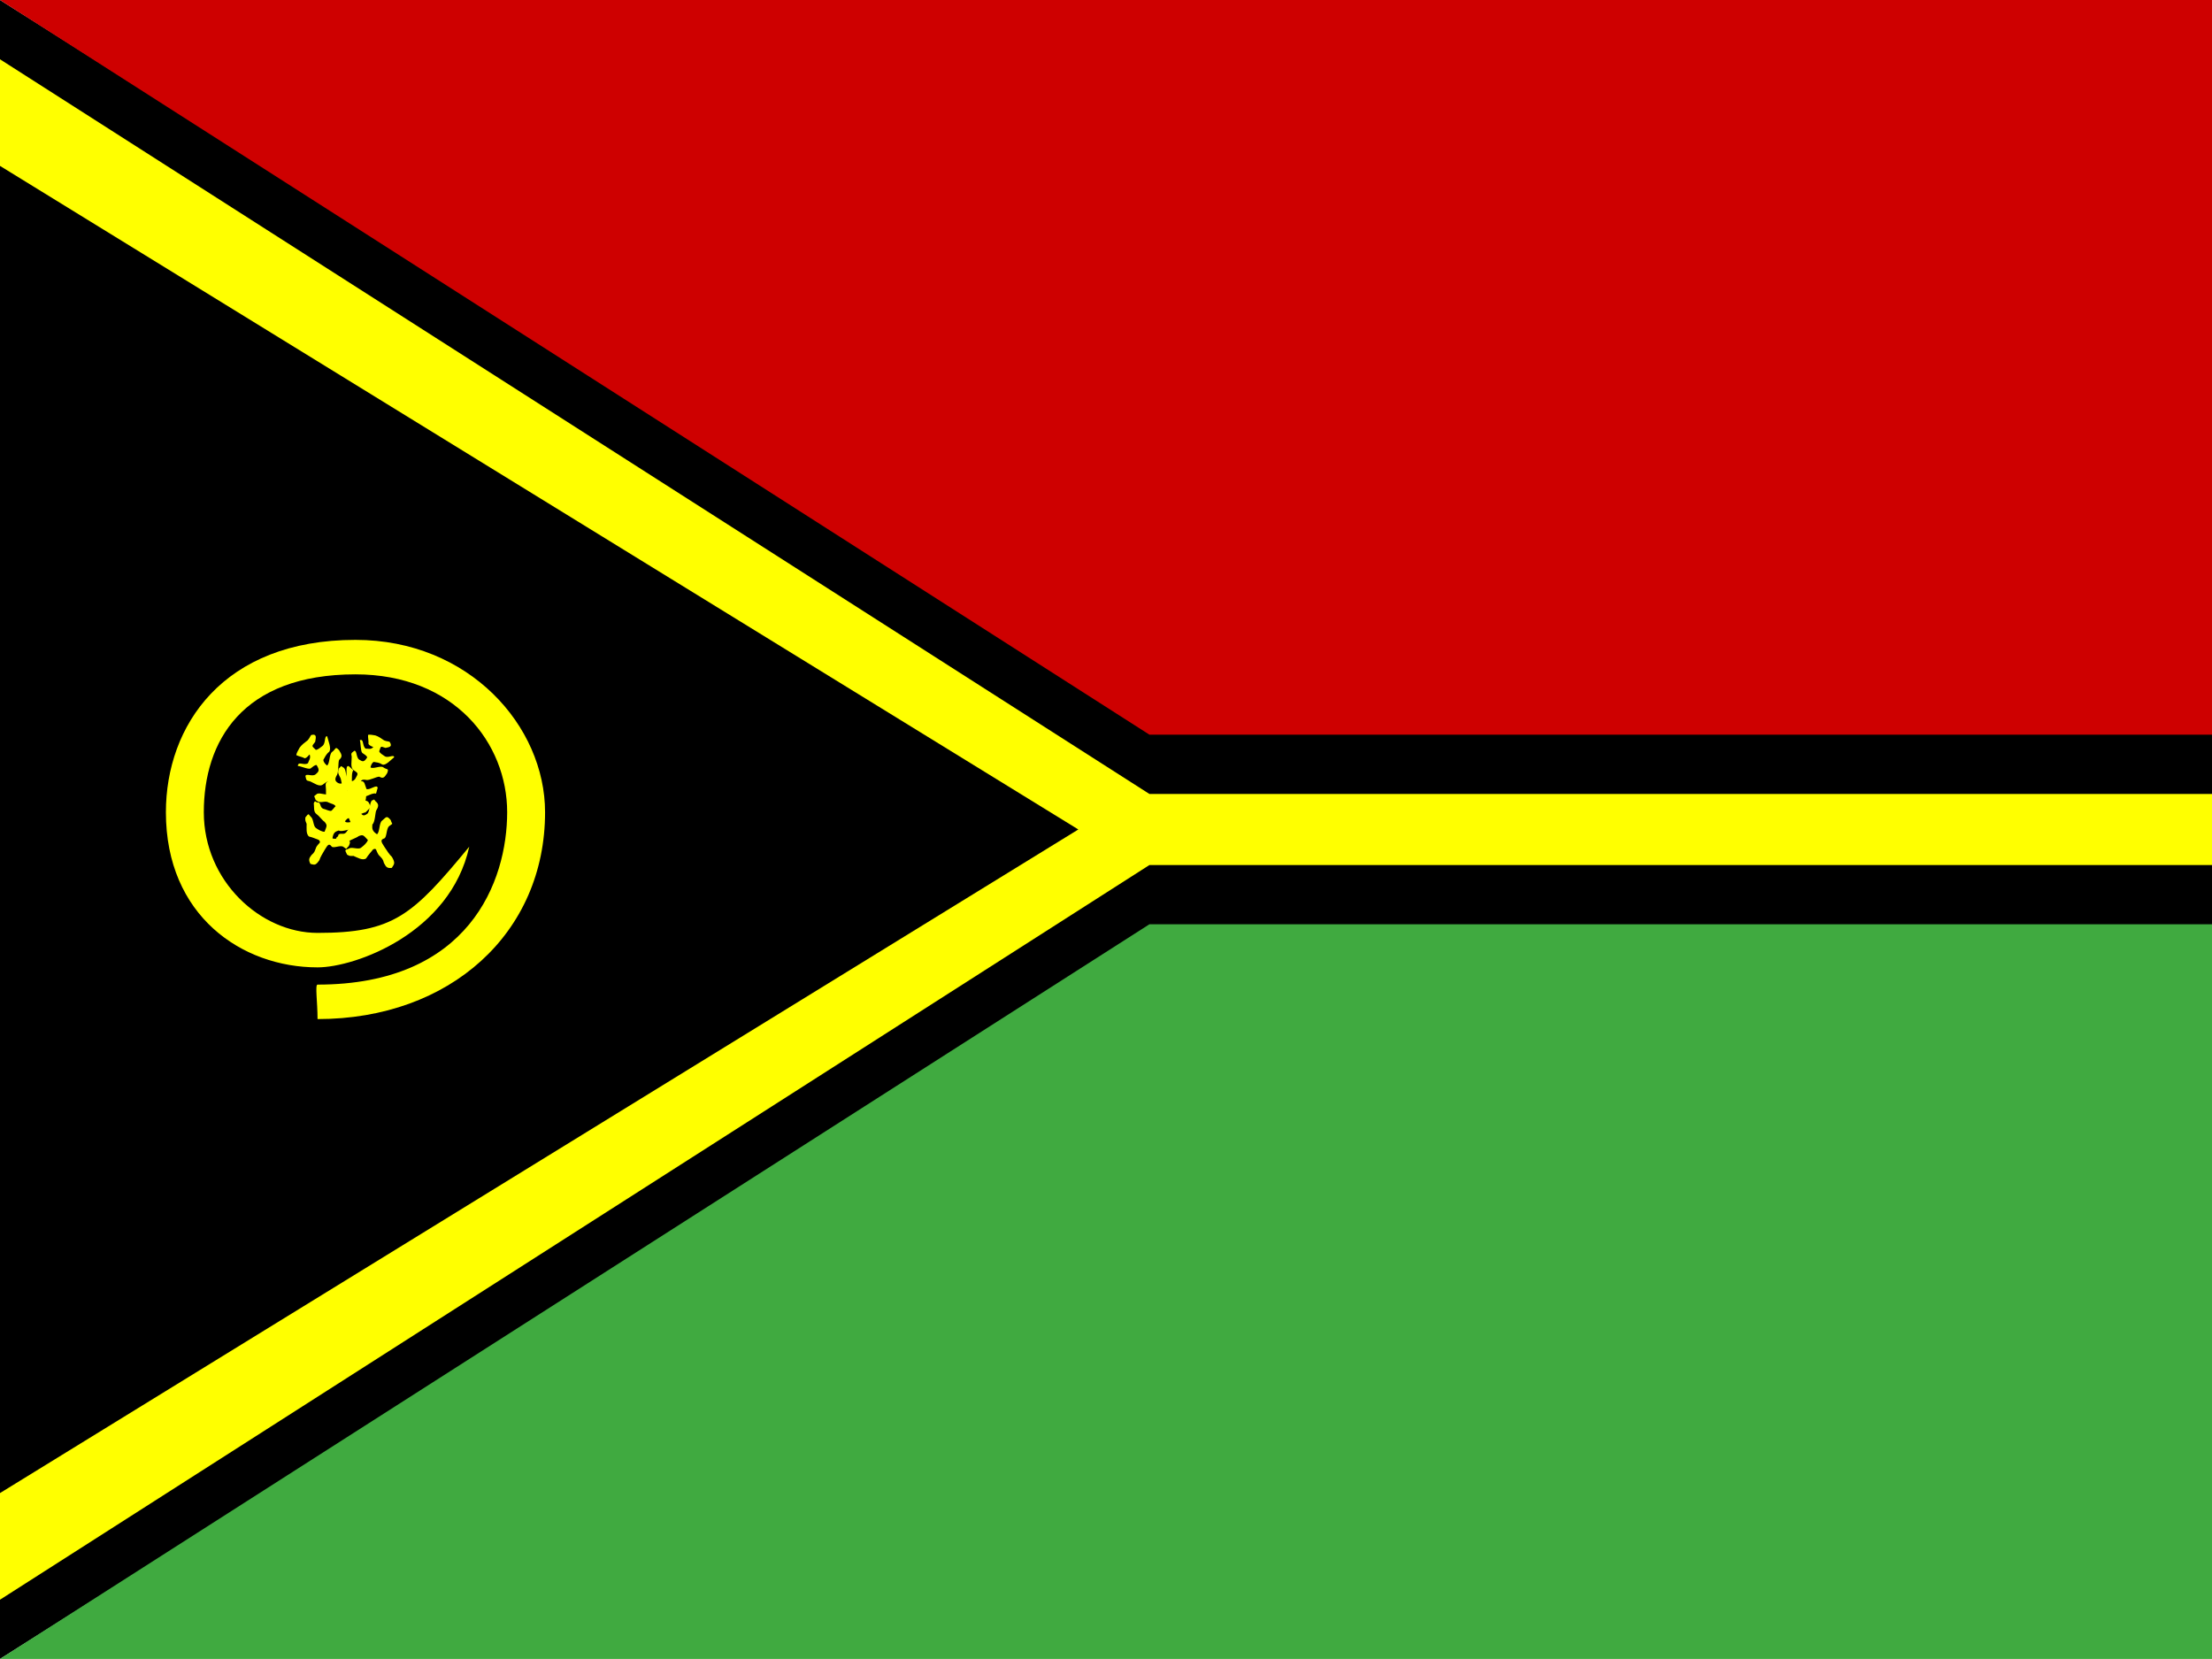
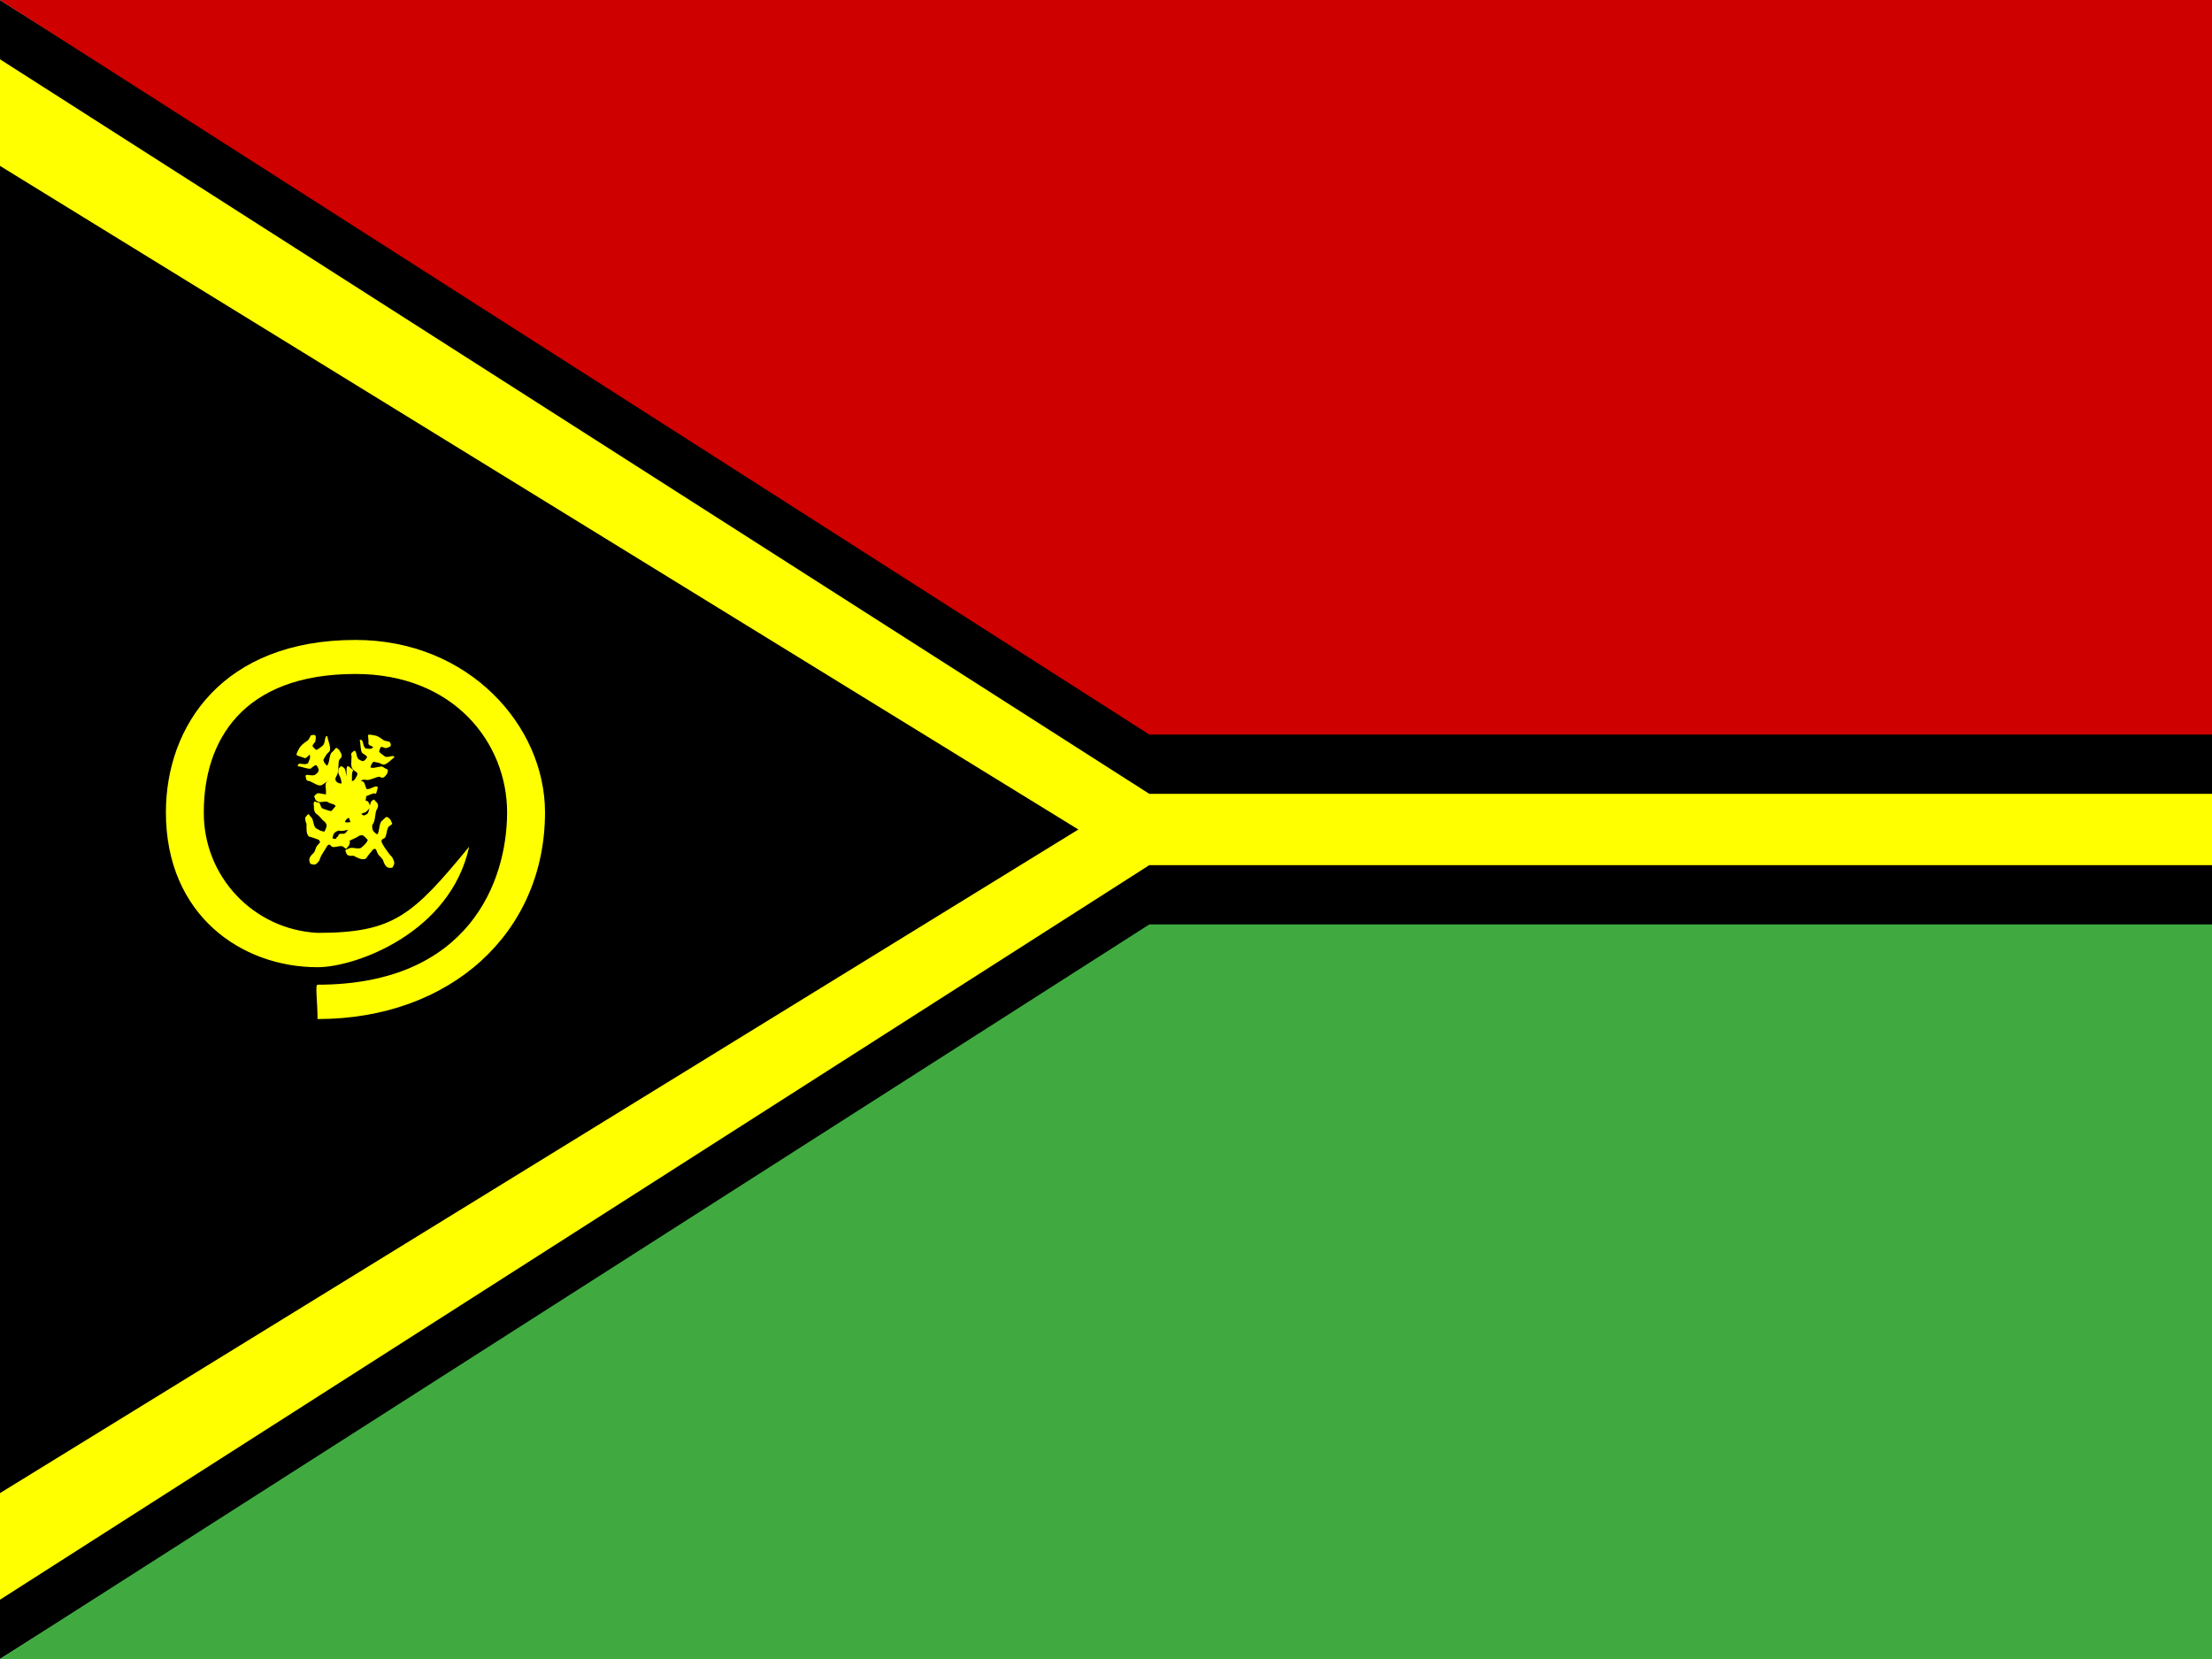
<svg xmlns="http://www.w3.org/2000/svg" id="flag-icon-css-vu" width="640" height="480">
  <defs>
    <clipPath id="a">
-       <path fill-opacity=".67" d="M0 0h682.67v512H0z" />
+       <path fill-opacity=".7" d="M0 0h682.7v512H0z" />
    </clipPath>
  </defs>
  <g clip-path="url(#a)" transform="scale(.9375)">
    <g fill-rule="evenodd">
-       <path d="M0 0l347.42 219.42h420.56v73.15H347.42L0 511.98V0z" />
-       <path fill="#ff0" d="M0 493.7l354.73-226.73h413.25v-21.94H354.73L0 18.3V51.2l332.79 204.79L0 460.79v32.91z" />
-       <path fill="#40aa40" d="M0 511.98l354.73-226.73h413.25v226.73H0z" />
-       <path fill="#ce0000" d="M0 0l354.73 226.73h413.25V0H0z" />
-       <path fill="#ff0" d="M95.8 266.62c1.23.27 1.56.62 2.77-1.16.26-.9 1.03-2.15 1.69-3.26.89-1.46 1.27-2.04 2.1-.94.55.64 2.7-.53 3.59.08 1.38.92.55.79 1.68-.2.87-1.85.1-1.63-1.12-2.47-.86-.6-3.05.62-3.91.03.3-1.84.89-2.04 1.95-2.4.8.55 3.15-.42 3.87-.4 1.02.2 1.93.32 2.25-1.18.5-1.06.29-.33-.12-1.1-.85-.6-3.05.62-3.9.03-1.12-.84-.94-1.15-.29-2.57.88-.48 1.53-.25 2.6.42 1.11.77 2.86-.71 3.83-.77.88-1 1.9-1.32 1.26-2.54-.37-.92-.64-1.02-1.84-1.26-1.23-.84-2.83.7-3.3-.56.98-1.4 1.34-1.1 2.52-.31.76.26 3.06-1.1 3.8-1.14 1.08-.32.56.91 1.33-1.8-.27-1.19-2.25.72-3.36.4-1.07.15-1.92-.23-2.02-1.38.01-1.55.78-1.66 1.88-1.43.97.18 3.16-1.03 3.98-1.01 1.15.62 1.52.39 2.43-1.05.68-1.69-.07-.99-1.22-1.86-.86-.59-3.05.63-3.91.04.15-.63.42-1.39 1-1.69.85.17 1.58.13 2.65.8 1.04.45 2.77-1.57 3.67-2.25-.17-.97-1.89.4-2.93-.31-.66-.45-1.49-.93-1.7-1.5.6-1.7.3-1.6 1.93-1.06.86-.23 2.33-.21 1.34-1.8-.16-.26-1.02-.17-1.76-.53-.9-.62-1.77-1.24-2.72-1.53-.69-.1-1.69-.33-2.23-.17-.06 1 .2 1.64.13 2.81.45.73 1.3.75 1.48 1.01-.9.8-1.4.39-2.34.44-1.13-.77-.48-3.18-1.81-2.6.3.7.2 3.37.76 3.92.6.42 1.38.82 1.51 1.38-.96 1.48-1.32 1.4-2.47.68-.97-.66-.66-2.83-1.5-2.72-1 .77-1.02.73-.81 1.81.05 1.42-.52 3.4.62 4.17 1.37.97 1.54.86.46 2.7-.74.9-1.15.74-2 .33-.92-.63-.72-2.94-1.43-3.7-1.34-.8-.56-.77-1.68.2-.34 1.26-.09 1.6.47 2.7.45.7.42 3.06 1.2 3.21 1.25.72 1.3.57-.13 1.95-1.12.05-1.6.35-2.45-.66-1.04-.78-.4-3.2-1.71-3.22-1.23.1-1.5.14-1.34 1.8.21 1.48-.33 3.8.85 4.67 1.1.5 1.78.48 2.17 1.15-.35.3-1 1.24-1.38 1.44-.77.05-1.57-.48-2.45-.67-1.05-.48-.58-1.41-1.41-1.98-.97.3-.98-1.04-1.5.33.2 1.13-.18 2.6.88 3.32.85.59 1.6 1.79 2.47 2.38.98 1.16.6 1.36-.01 3.05-.82.03-1.78-.54-2.68-1.16-.86-.59-.7-2.86-1.57-3.45-.74-.73-.52-1.36-1.68.2-.1 1.11.1 1.2.39 1.97.03 1.13-.27 3.21.77 3.93 1.05.21 2.18.76 3 1.04.8.93.1.75-.78 2.18-.56 1.44-.56 1.7-1.44 2.42-.76 1.01-1.06 1.46-.37 2.8z" />
-       <path fill="#ff0" d="M120.92 267.85c.73-1.2 1.19-1.4.03-3.4-.72-.64-1.57-1.95-2.32-3.1-.99-1.52-1.37-2.17-.02-2.61.8-.32.58-3.07 1.5-3.78 1.39-1.1.94-.27.48-1.86-1.35-1.66-1.46-.76-2.72.2-.88.68-.64 3.5-1.52 4.17-1.57-1.06-1.52-1.76-1.43-3.03.83-.64.87-3.51 1.17-4.27.6-1 1.07-1.93-.18-2.87-.78-.96-.19-.43-1.06-.31-.88.67-.64 3.49-1.52 4.17-1.22.84-1.44.52-2.48-.74-.09-1.11.38-1.7 1.43-2.59 1.14-.87.47-3.32.81-4.37-.56-1.33-.46-2.56-1.83-2.35-1 .02-1.2.27-1.9 1.45-1.25.97-.47 3.28-1.82 3.27-.9-1.59-.47-1.86.72-2.8.54-.7.2-3.68.46-4.48.14-1.28 1.06-.23-1.13-2.13-1.18-.2-.23 2.67-.95 3.73-.3 1.2-.98 1.95-2.08 1.6-1.42-.65-1.2-1.5-.56-2.58.55-.96.31-3.77.65-4.63 1.03-.98.96-1.46.01-3-1.29-1.4-.94-.32-2.2.55-.88.68-.63 3.5-1.52 4.17-.51-.41-1.1-1-1.15-1.75.5-.83.75-1.62 1.78-2.48.84-.93-.33-3.57-.6-4.8-.95-.2-.38 2.17-1.45 2.99-.68.52-1.44 1.2-2.05 1.2-1.32-1.3-1.35-.97-.2-2.47.13-1 .72-2.56-1.13-2.14-.3.06-.56 1.01-1.19 1.66-.92.7-1.84 1.38-2.48 2.27-.37.7-.97 1.66-1.04 2.3.9.47 1.58.45 2.63.98.85-.18 1.2-1.07 1.52-1.15.36 1.27-.2 1.62-.53 2.65-1.16.89-3.11-.76-3.12.89.77-.05 3.18 1.14 3.92.75.62-.47 1.3-1.13 1.86-1.05.98 1.6.76 1.96-.36 2.9-1 .76-2.86-.43-3.09.5.3 1.38.26 1.38 1.34 1.6 1.32.5 2.9 1.89 4.08 1 1.43-1.07 1.4-1.3 2.66.58.53 1.15.21 1.52-.5 2.26-.94.72-2.99-.41-3.97.03-1.26 1.1-.93.3-.47 1.87 1.01.87 1.42.74 2.66.59.82-.2 2.97.77 3.42 0 1.16-1.04 1.04-1.14 1.74.92-.4 1.2-.31 1.84-1.58 2.34-1.14.8-3.1-.86-3.64.53-.4 1.34-.47 1.64 1.13 2.14 1.43.37 3.34 1.87 4.62.96.9-.97 1.14-1.7 1.91-1.84.14.49.75 1.55.78 2.04-.26.84-1.07 1.48-1.6 2.34-.85.92-1.52.04-2.38.7-.1 1.15-1.34.63-.28 1.72 1.1.24 2.3 1.23 3.4.4.87-.68 2.27-1 3.16-1.67 1.46-.58 1.49-.1 2.8 1.23-.3.88-1.21 1.67-2.13 2.38-.88.67-2.92-.4-3.8.28-.96.5-1.45.02-.48 1.87.98.55 1.13.37 1.96.37 1.05.42 2.85 1.58 3.91.76.62-1.03 1.57-2.02 2.16-2.78 1.16-.47.72.2 1.69 1.7 1.1 1.17 1.33 1.28 1.64 2.5.63 1.21.92 1.7 2.43 1.52z" />
-       <path fill="#ff0" d="M98 314.5c0-5.32-.82-10.63 0-10.63 46.82 0 58.52-31.92 58.52-53.2s-16.26-42.55-46.81-42.55c-35.1 0-46.81 20.78-46.81 42.55 0 21.28 17.55 37.24 35.1 37.24 23.41 0 29.26-5.32 46.82-26.6-5.85 26.6-35.11 37.24-46.81 37.24-23.4 0-46.81-15.96-46.81-47.88 0-26.6 17.55-53.19 58.51-53.19 35.11 0 58.51 26.6 58.51 53.2 0 37.23-29.25 63.83-70.21 63.83z" />
+       <path d="M0 0l347.4 219.4H768v73.2H347.4L0 512V0z" />
+       <path fill="#ff0" d="M0 493.7L354.7 267H768v-22H354.7L0 18.3v32.9L332.8 256 0 460.8v32.9z" />
+       <path fill="#40aa40" d="M0 512l354.7-226.7H768V512H0z" />
+       <path fill="#ce0000" d="M0 0l354.7 226.7H768V0H0z" />
+       <path fill="#ff0" d="M95.8 266.6c1.2.3 1.6.6 2.8-1.1.2-1 1-2.2 1.7-3.3.8-1.5 1.2-2 2-1 .6.7 2.8-.5 3.6.1 1.4 1 .6.8 1.7-.2.9-1.8.1-1.6-1-2.4-1-.6-3.1.6-4 0 .3-1.8.9-2 2-2.4.8.5 3.1-.4 3.8-.4 1 .2 2 .3 2.3-1.2.5-1 .3-.3-.2-1-.8-.7-3 .5-3.9 0-1-.9-.9-1.2-.2-2.6.8-.5 1.5-.3 2.6.4 1 .8 2.8-.7 3.8-.8.9-1 1.9-1.3 1.2-2.5-.3-1-.6-1-1.8-1.3-1.2-.8-2.8.7-3.3-.5 1-1.4 1.3-1.1 2.5-.3.8.2 3-1.1 3.8-1.2 1.1-.3.6 1 1.4-1.8-.3-1.2-2.3.7-3.4.4-1 .2-2-.2-2-1.4 0-1.5.8-1.6 1.9-1.4 1 .2 3.1-1 4-1 1 .6 1.5.4 2.4-1 .6-1.7-.1-1-1.3-2-.8-.5-3 .7-3.9.1.2-.6.5-1.4 1-1.7.9.2 1.6.2 2.7.8 1 .5 2.8-1.5 3.7-2.2-.2-1-2 .4-3-.3-.6-.5-1.5-1-1.7-1.5.6-1.7.3-1.6 2-1 .8-.3 2.3-.3 1.3-1.9-.2-.2-1-.2-1.8-.5-.9-.6-1.7-1.3-2.7-1.5-.7-.1-1.7-.4-2.2-.2 0 1 .2 1.6.1 2.8.5.7 1.3.7 1.5 1-.9.8-1.4.4-2.3.4-1.2-.7-.5-3.1-1.9-2.6.3.7.2 3.4.8 4 .6.4 1.4.8 1.5 1.3-1 1.5-1.3 1.4-2.5.7-1-.6-.6-2.8-1.5-2.7-1 .8-1 .7-.8 1.8 0 1.4-.5 3.4.7 4.2 1.3 1 1.5.8.4 2.7-.7.9-1.1.7-2 .3-.9-.6-.7-3-1.4-3.7-1.4-.8-.6-.8-1.7.2-.3 1.3 0 1.6.5 2.7.4.7.4 3 1.2 3.2 1.2.7 1.3.6-.2 2-1 0-1.6.3-2.4-.7-1-.8-.4-3.2-1.7-3.2-1.2.1-1.5.1-1.4 1.8.3 1.5-.3 3.8.9 4.7 1.1.5 1.8.4 2.2 1.1-.4.3-1 1.3-1.4 1.5-.8 0-1.6-.5-2.5-.7-1-.5-.5-1.4-1.4-2-1 .3-1-1-1.5.3.2 1.2-.2 2.6 1 3.4.8.5 1.5 1.7 2.4 2.3 1 1.2.6 1.4 0 3-.9.1-1.8-.5-2.7-1-.9-.7-.7-3-1.6-3.5-.7-.8-.5-1.4-1.7.2 0 1 .1 1.2.4 2 0 1-.2 3.2.8 3.9 1 .2 2.2.7 3 1 .8 1 .1.8-.8 2.2-.5 1.4-.5 1.7-1.4 2.4-.8 1-1 1.5-.4 2.8z" />
+       <path fill="#ff0" d="M121 267.9c.7-1.2 1.1-1.4 0-3.4-.8-.7-1.6-2-2.4-3.1-1-1.6-1.3-2.2 0-2.7.8-.3.6-3 1.5-3.7 1.4-1.1 1-.3.5-1.9-1.4-1.7-1.5-.8-2.7.2-1 .7-.7 3.5-1.5 4.2-1.6-1-1.6-1.8-1.5-3 .9-.7.9-3.6 1.2-4.3.6-1 1-2-.2-2.9-.8-1-.2-.4-1-.3-1 .7-.7 3.5-1.6 4.2-1.2.8-1.4.5-2.4-.8-.1-1 .3-1.7 1.4-2.6 1.1-.8.5-3.3.8-4.3-.6-1.4-.5-2.6-1.8-2.4-1 0-1.2.3-2 1.5-1.2 1-.4 3.2-1.8 3.2-.9-1.6-.4-1.8.8-2.8.5-.7.2-3.7.4-4.5.2-1.2 1-.2-1.1-2-1.2-.3-.2 2.6-1 3.6-.3 1.2-1 2-2 1.6-1.5-.6-1.2-1.5-.6-2.5s.3-3.8.7-4.7c1-1 1-1.4 0-3-1.3-1.4-1-.3-2.2.6-1 .7-.7 3.5-1.6 4.2-.5-.5-1-1-1.1-1.8.5-.8.7-1.6 1.8-2.5.8-.9-.4-3.5-.6-4.8-1-.2-.4 2.2-1.5 3-.7.5-1.4 1.2-2 1.2-1.3-1.3-1.4-1-.2-2.5.1-1 .7-2.5-1.2-2-.3 0-.5 1-1.1 1.6-1 .7-1.9 1.3-2.5 2.2-.4.7-1 1.7-1 2.3.8.5 1.5.5 2.6 1 .8-.2 1.2-1 1.5-1.1.3 1.2-.2 1.6-.5 2.6-1.2 1-3.2-.7-3.2 1 .8-.1 3.2 1 4 .7.6-.5 1.3-1.2 1.8-1 1 1.5.8 1.9-.3 2.8-1 .8-3-.4-3.1.5.3 1.4.2 1.4 1.3 1.6 1.3.5 2.9 1.9 4 1 1.5-1 1.5-1.3 2.7.6.6 1.1.3 1.5-.5 2.2-.9.8-3-.4-4 0-1.2 1.2-.9.4-.4 2 1 .8 1.4.7 2.7.5.8-.2 3 .8 3.4 0 1.1-1 1-1.1 1.7 1-.4 1.2-.3 1.8-1.6 2.3-1.1.8-3-.9-3.6.5-.4 1.4-.5 1.7 1.1 2.2 1.5.3 3.4 1.8 4.7 1 .9-1 1-1.8 1.9-2 .1.6.7 1.6.7 2.1-.2.9-1 1.5-1.6 2.4-.8.9-1.5 0-2.3.7-.1 1.1-1.4.6-.3 1.7 1 .2 2.3 1.2 3.4.4.9-.7 2.3-1 3.1-1.7 1.5-.6 1.5 0 2.8 1.2-.3 1-1.2 1.7-2 2.4-1 .7-3-.4-3.9.3-1 .5-1.4 0-.5 1.9 1 .5 1.2.3 2 .3 1 .5 2.8 1.6 3.9.8.6-1 1.6-2 2.2-2.8 1.1-.4.7.2 1.6 1.7 1.1 1.2 1.4 1.3 1.7 2.5.6 1.2 1 1.7 2.4 1.5z" />
+       <path fill="#ff0" d="M98 314.5c0-5.3-.8-10.6 0-10.6 46.8 0 58.5-32 58.5-53.2S140.3 208 109.7 208c-35 0-46.8 20.8-46.8 42.6A37 37 0 0 0 98 287.9c23.4 0 29.3-5.3 46.8-26.6-5.8 26.6-35 37.2-46.8 37.2-23.4 0-46.8-16-46.8-47.8 0-26.6 17.5-53.2 58.5-53.2 35.1 0 58.5 26.6 58.5 53.2 0 37.2-29.2 63.8-70.2 63.8z" />
    </g>
  </g>
</svg>
